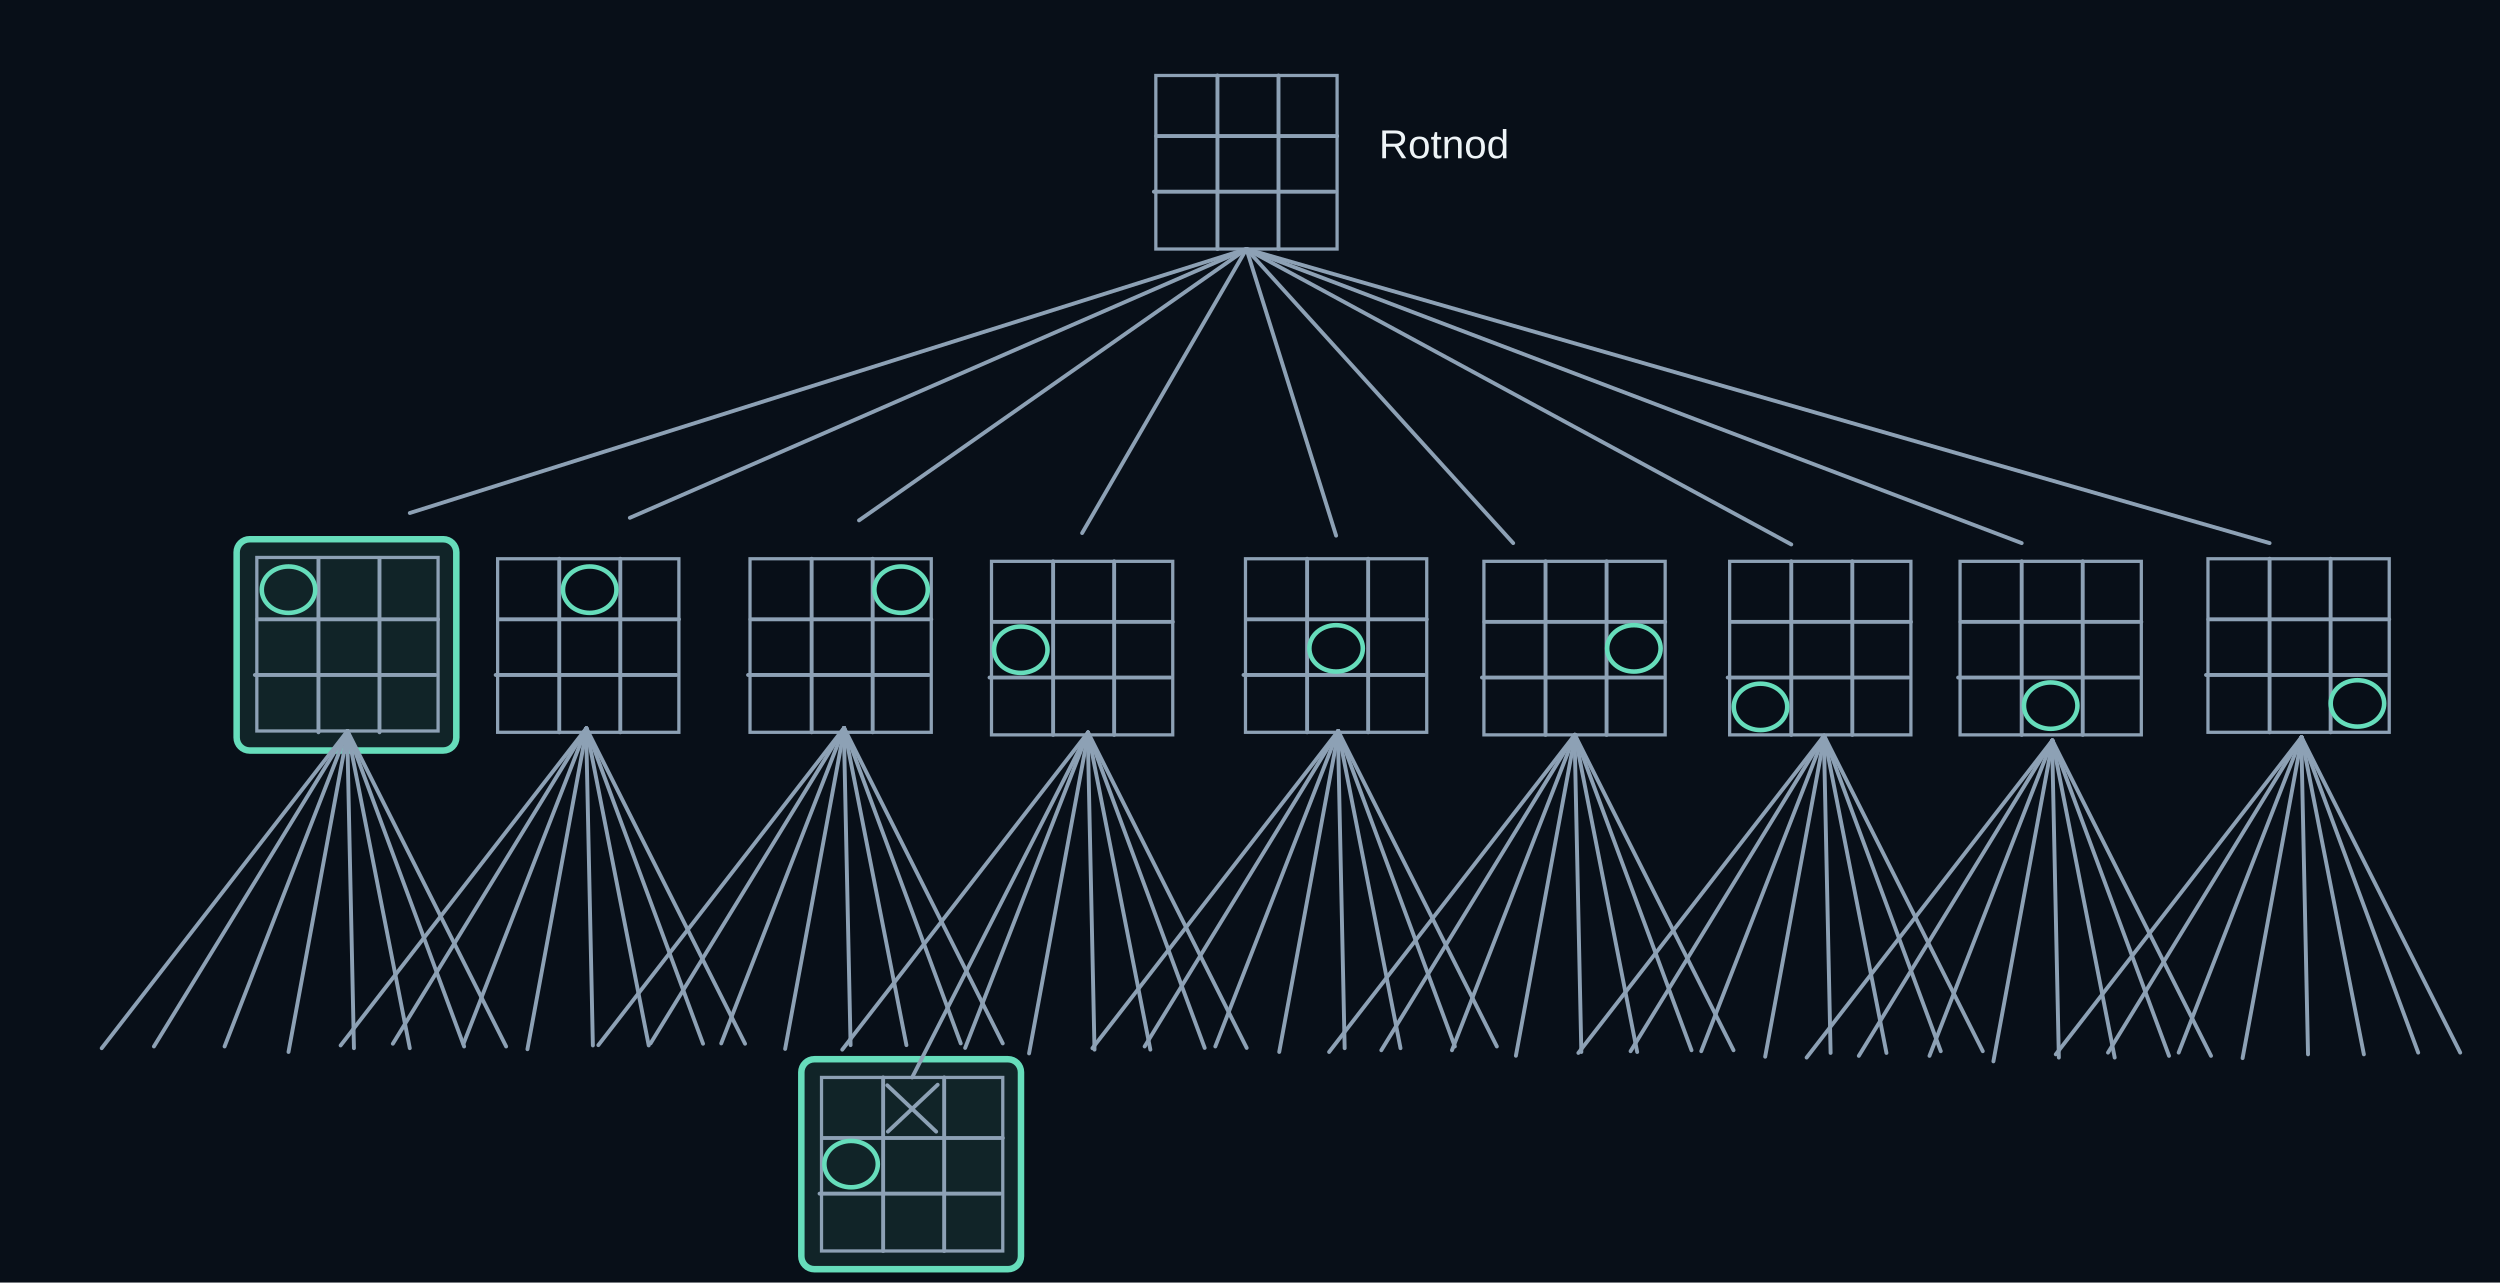
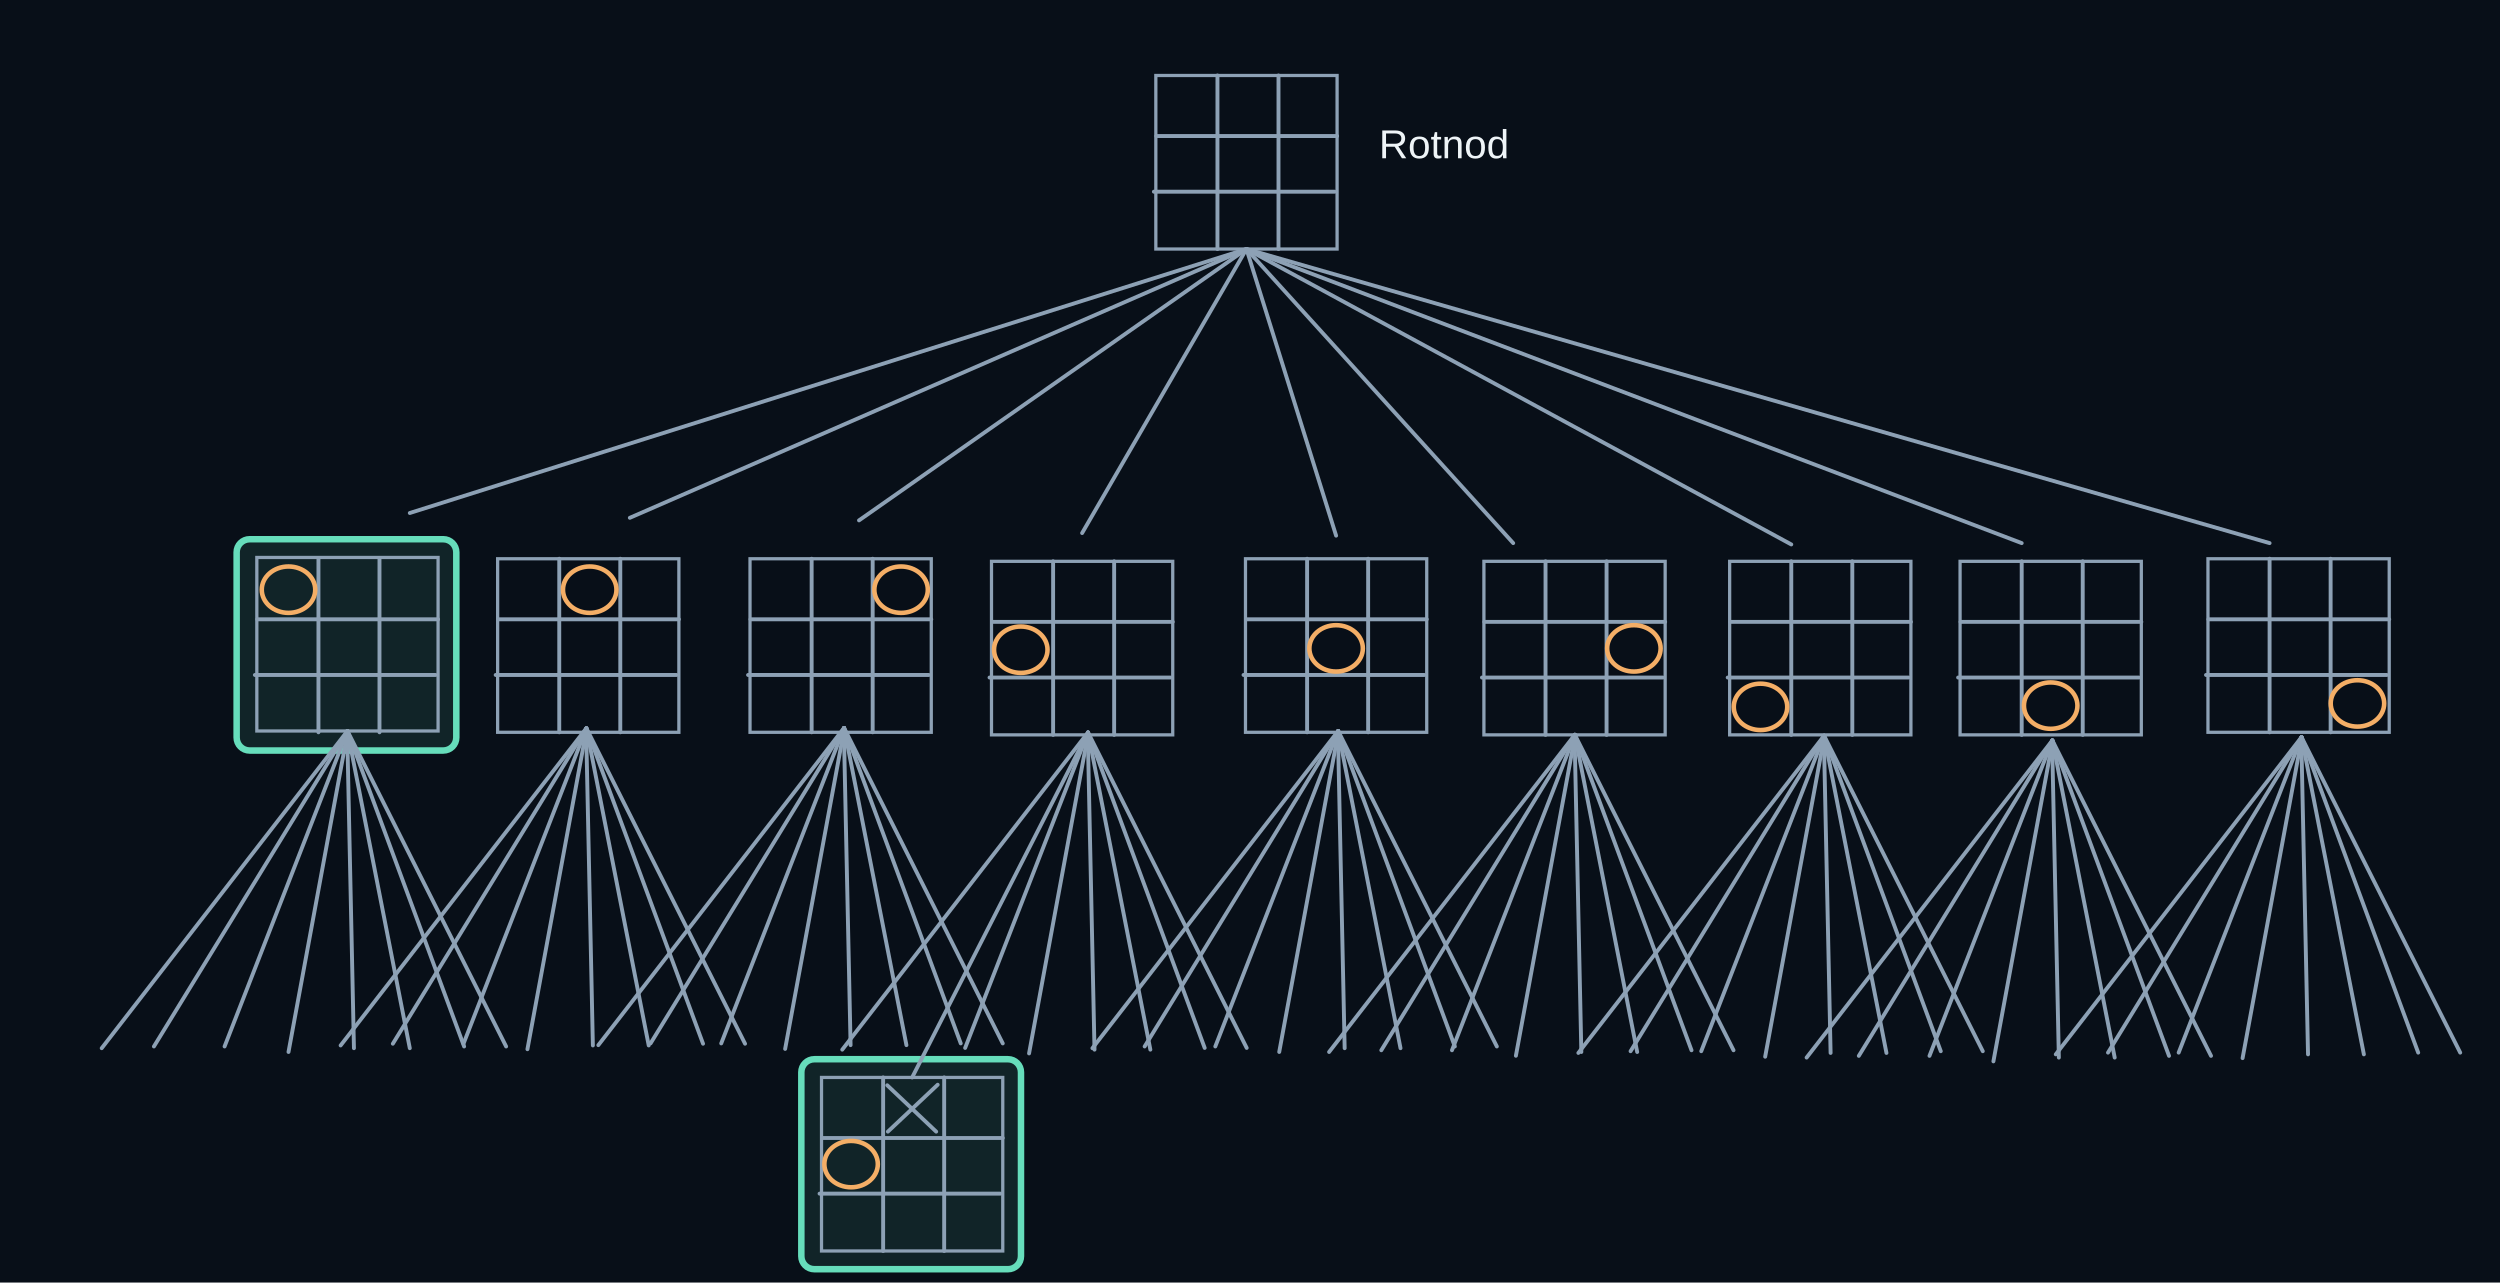
<svg xmlns="http://www.w3.org/2000/svg" viewBox="0 75 1920 985" role="img">
  <rect x="0" y="75" width="1920" height="985" fill="#080f18" />
  <rect x="181.74" y="489.13" width="168.70" height="162.27" rx="10" fill="#66ddbb" fill-opacity=".10" stroke="#66ddbb" stroke-width="5" data-focus-id="9" />
  <rect x="615.42" y="888.48" width="168.70" height="161.27" rx="10" fill="#66ddbb" fill-opacity=".10" stroke="#66ddbb" stroke-width="5" data-focus-id="153" />
  <g data-source-id="4" opacity="1">
    <rect x="887.683" y="132.975" width="139.2" height="133.275" rx="0" fill="none" stroke="#8da1b5" stroke-width="2.5" />
  </g>
  <g data-source-id="5" opacity="1">
    <line x1="935.008" y1="266.25" x2="935.008" y2="132.975" stroke="#8da1b5" stroke-width="3" stroke-linecap="round" />
  </g>
  <g data-source-id="6" opacity="1">
    <line x1="981.883" y1="266.25" x2="981.883" y2="132.975" stroke="#8da1b5" stroke-width="3" stroke-linecap="round" />
  </g>
  <g data-source-id="7" opacity="1">
    <line x1="1026.883" y1="179.475" x2="888.058" y2="179.475" stroke="#8da1b5" stroke-width="3" stroke-linecap="round" />
  </g>
  <g data-source-id="8" opacity="1">
    <line x1="1025.008" y1="222.225" x2="886.182" y2="222.225" stroke="#8da1b5" stroke-width="3" stroke-linecap="round" />
  </g>
  <g data-source-id="10" opacity="1">
    <rect x="197.245" y="503.127" width="139.2" height="133.275" rx="0" fill="none" stroke="#8da1b5" stroke-width="2.5" />
  </g>
  <g data-source-id="11" opacity="1">
    <line x1="244.57" y1="637.402" x2="244.57" y2="504.127" stroke="#8da1b5" stroke-width="3" stroke-linecap="round" />
  </g>
  <g data-source-id="12" opacity="1">
    <line x1="291.445" y1="637.402" x2="291.445" y2="504.127" stroke="#8da1b5" stroke-width="3" stroke-linecap="round" />
  </g>
  <g data-source-id="13" opacity="1">
    <line x1="336.445" y1="550.627" x2="197.62" y2="550.627" stroke="#8da1b5" stroke-width="3" stroke-linecap="round" />
  </g>
  <g data-source-id="14" opacity="1">
    <line x1="334.57" y1="593.377" x2="195.744" y2="593.377" stroke="#8da1b5" stroke-width="3" stroke-linecap="round" />
  </g>
  <g data-source-id="16" opacity="1">
    <rect x="382.182" y="504.127" width="139.2" height="133.275" rx="0" fill="none" stroke="#8da1b5" stroke-width="2.5" />
  </g>
  <g data-source-id="17" opacity="1">
    <line x1="429.507" y1="637.402" x2="429.507" y2="504.127" stroke="#8da1b5" stroke-width="3" stroke-linecap="round" />
  </g>
  <g data-source-id="18" opacity="1">
    <line x1="476.383" y1="637.402" x2="476.383" y2="504.127" stroke="#8da1b5" stroke-width="3" stroke-linecap="round" />
  </g>
  <g data-source-id="19" opacity="1">
    <line x1="521.382" y1="550.627" x2="382.557" y2="550.627" stroke="#8da1b5" stroke-width="3" stroke-linecap="round" />
  </g>
  <g data-source-id="20" opacity="1">
    <line x1="519.507" y1="593.377" x2="380.681" y2="593.377" stroke="#8da1b5" stroke-width="3" stroke-linecap="round" />
  </g>
  <g data-source-id="22" opacity="1">
    <rect x="576.013" y="504.127" width="139.2" height="133.275" rx="0" fill="none" stroke="#8da1b5" stroke-width="2.5" />
  </g>
  <g data-source-id="23" opacity="1">
    <line x1="623.337" y1="637.402" x2="623.337" y2="504.127" stroke="#8da1b5" stroke-width="3" stroke-linecap="round" />
  </g>
  <g data-source-id="24" opacity="1">
    <line x1="670.213" y1="637.402" x2="670.213" y2="504.127" stroke="#8da1b5" stroke-width="3" stroke-linecap="round" />
  </g>
  <g data-source-id="25" opacity="1">
    <line x1="715.213" y1="550.627" x2="576.387" y2="550.627" stroke="#8da1b5" stroke-width="3" stroke-linecap="round" />
  </g>
  <g data-source-id="26" opacity="1">
    <line x1="713.337" y1="593.377" x2="574.512" y2="593.377" stroke="#8da1b5" stroke-width="3" stroke-linecap="round" />
  </g>
  <g data-source-id="28" opacity="1">
    <rect x="761.467" y="506.102" width="139.2" height="133.275" rx="0" fill="none" stroke="#8da1b5" stroke-width="2.5" />
  </g>
  <g data-source-id="29" opacity="1">
    <line x1="808.791" y1="639.377" x2="808.791" y2="506.102" stroke="#8da1b5" stroke-width="3" stroke-linecap="round" />
  </g>
  <g data-source-id="30" opacity="1">
    <line x1="855.667" y1="639.377" x2="855.667" y2="506.102" stroke="#8da1b5" stroke-width="3" stroke-linecap="round" />
  </g>
  <g data-source-id="31" opacity="1">
    <line x1="900.667" y1="552.601" x2="761.841" y2="552.601" stroke="#8da1b5" stroke-width="3" stroke-linecap="round" />
  </g>
  <g data-source-id="32" opacity="1">
    <line x1="898.791" y1="595.351" x2="759.966" y2="595.351" stroke="#8da1b5" stroke-width="3" stroke-linecap="round" />
  </g>
  <g data-source-id="34" opacity="1">
    <rect x="956.533" y="504.127" width="139.2" height="133.275" rx="0" fill="none" stroke="#8da1b5" stroke-width="2.5" />
  </g>
  <g data-source-id="35" opacity="1">
    <line x1="1003.857" y1="637.402" x2="1003.857" y2="504.127" stroke="#8da1b5" stroke-width="3" stroke-linecap="round" />
  </g>
  <g data-source-id="36" opacity="1">
    <line x1="1050.733" y1="637.402" x2="1050.733" y2="504.127" stroke="#8da1b5" stroke-width="3" stroke-linecap="round" />
  </g>
  <g data-source-id="37" opacity="1">
    <line x1="1095.733" y1="550.627" x2="956.907" y2="550.627" stroke="#8da1b5" stroke-width="3" stroke-linecap="round" />
  </g>
  <g data-source-id="38" opacity="1">
    <line x1="1093.857" y1="593.377" x2="955.032" y2="593.377" stroke="#8da1b5" stroke-width="3" stroke-linecap="round" />
  </g>
  <g data-source-id="40" opacity="1">
    <rect x="1139.642" y="506.102" width="139.2" height="133.275" rx="0" fill="none" stroke="#8da1b5" stroke-width="2.5" />
  </g>
  <g data-source-id="41" opacity="1">
    <line x1="1186.967" y1="639.377" x2="1186.967" y2="506.102" stroke="#8da1b5" stroke-width="3" stroke-linecap="round" />
  </g>
  <g data-source-id="42" opacity="1">
    <line x1="1233.842" y1="639.377" x2="1233.842" y2="506.102" stroke="#8da1b5" stroke-width="3" stroke-linecap="round" />
  </g>
  <g data-source-id="43" opacity="1">
    <line x1="1278.842" y1="552.601" x2="1140.017" y2="552.601" stroke="#8da1b5" stroke-width="3" stroke-linecap="round" />
  </g>
  <g data-source-id="44" opacity="1">
    <line x1="1276.967" y1="595.351" x2="1138.141" y2="595.351" stroke="#8da1b5" stroke-width="3" stroke-linecap="round" />
  </g>
  <g data-source-id="46" opacity="1">
    <rect x="1328.374" y="506.102" width="139.2" height="133.275" rx="0" fill="none" stroke="#8da1b5" stroke-width="2.5" />
  </g>
  <g data-source-id="47" opacity="1">
    <line x1="1375.699" y1="639.377" x2="1375.699" y2="506.102" stroke="#8da1b5" stroke-width="3" stroke-linecap="round" />
  </g>
  <g data-source-id="48" opacity="1">
    <line x1="1422.574" y1="639.377" x2="1422.574" y2="506.102" stroke="#8da1b5" stroke-width="3" stroke-linecap="round" />
  </g>
  <g data-source-id="49" opacity="1">
    <line x1="1467.574" y1="552.601" x2="1328.749" y2="552.601" stroke="#8da1b5" stroke-width="3" stroke-linecap="round" />
  </g>
  <g data-source-id="50" opacity="1">
    <line x1="1465.699" y1="595.351" x2="1326.873" y2="595.351" stroke="#8da1b5" stroke-width="3" stroke-linecap="round" />
  </g>
  <g data-source-id="52" opacity="1">
    <rect x="1505.334" y="506.102" width="139.2" height="133.275" rx="0" fill="none" stroke="#8da1b5" stroke-width="2.5" />
  </g>
  <g data-source-id="53" opacity="1">
    <line x1="1552.658" y1="639.377" x2="1552.658" y2="506.102" stroke="#8da1b5" stroke-width="3" stroke-linecap="round" />
  </g>
  <g data-source-id="54" opacity="1">
    <line x1="1599.534" y1="639.377" x2="1599.534" y2="506.102" stroke="#8da1b5" stroke-width="3" stroke-linecap="round" />
  </g>
  <g data-source-id="55" opacity="1">
    <line x1="1644.534" y1="552.601" x2="1505.708" y2="552.601" stroke="#8da1b5" stroke-width="3" stroke-linecap="round" />
  </g>
  <g data-source-id="56" opacity="1">
    <line x1="1642.658" y1="595.351" x2="1503.833" y2="595.351" stroke="#8da1b5" stroke-width="3" stroke-linecap="round" />
  </g>
  <g data-source-id="58" opacity="1">
    <rect x="1695.716" y="504.127" width="139.2" height="133.275" rx="0" fill="none" stroke="#8da1b5" stroke-width="2.5" />
  </g>
  <g data-source-id="59" opacity="1">
    <line x1="1743.04" y1="637.402" x2="1743.04" y2="504.127" stroke="#8da1b5" stroke-width="3" stroke-linecap="round" />
  </g>
  <g data-source-id="60" opacity="1">
    <line x1="1789.916" y1="637.402" x2="1789.916" y2="504.127" stroke="#8da1b5" stroke-width="3" stroke-linecap="round" />
  </g>
  <g data-source-id="61" opacity="1">
    <line x1="1834.916" y1="550.626" x2="1696.09" y2="550.626" stroke="#8da1b5" stroke-width="3" stroke-linecap="round" />
  </g>
  <g data-source-id="62" opacity="1">
    <line x1="1833.04" y1="593.376" x2="1694.215" y2="593.376" stroke="#8da1b5" stroke-width="3" stroke-linecap="round" />
  </g>
  <g data-source-id="63" opacity="1">
    <line x1="957.283" y1="266.25" x2="314.72" y2="468.989" stroke="#8da1b5" stroke-width="3" stroke-linecap="round" />
  </g>
  <g data-source-id="64" opacity="1">
    <line x1="957.283" y1="266.25" x2="483.72" y2="472.675" stroke="#8da1b5" stroke-width="3" stroke-linecap="round" />
  </g>
  <g data-source-id="65" opacity="1">
    <line x1="957.283" y1="266.25" x2="659.72" y2="474.65" stroke="#8da1b5" stroke-width="3" stroke-linecap="round" />
  </g>
  <g data-source-id="66" opacity="1">
    <line x1="957.283" y1="266.25" x2="831.067" y2="484.395" stroke="#8da1b5" stroke-width="3" stroke-linecap="round" />
  </g>
  <g data-source-id="67" opacity="1">
    <line x1="957.283" y1="266.25" x2="1026.133" y2="486.377" stroke="#8da1b5" stroke-width="3" stroke-linecap="round" />
  </g>
  <g data-source-id="68" opacity="1">
    <line x1="957.283" y1="266.25" x2="1162.135" y2="492.105" stroke="#8da1b5" stroke-width="3" stroke-linecap="round" />
  </g>
  <g data-source-id="69" opacity="1">
    <line x1="957.283" y1="266.25" x2="1375.699" y2="493.127" stroke="#8da1b5" stroke-width="3" stroke-linecap="round" />
  </g>
  <g data-source-id="70" opacity="1">
    <line x1="957.283" y1="266.25" x2="1552.658" y2="492.105" stroke="#8da1b5" stroke-width="3" stroke-linecap="round" />
  </g>
  <g data-source-id="71" opacity="1">
    <line x1="957.283" y1="266.25" x2="1743.04" y2="492.105" stroke="#8da1b5" stroke-width="3" stroke-linecap="round" />
  </g>
  <g data-source-id="72" opacity="1">
-     <ellipse cx="221.57" cy="527.877" rx="20.535" ry="17.813" fill="none" stroke="#66ddbb" stroke-width="3.5" />
+     <ellipse cx="221.57" cy="527.877" rx="20.535" ry="17.813" fill="none" stroke="#f4ae66" stroke-width="3.5" />
  </g>
  <g data-source-id="73" opacity="1">
-     <ellipse cx="452.908" cy="527.877" rx="20.535" ry="17.813" fill="none" stroke="#66ddbb" stroke-width="3.5" />
+     <ellipse cx="452.908" cy="527.877" rx="20.535" ry="17.813" fill="none" stroke="#f4ae66" stroke-width="3.5" />
  </g>
  <g data-source-id="74" opacity="1">
-     <ellipse cx="692.03" cy="527.877" rx="20.535" ry="17.813" fill="none" stroke="#66ddbb" stroke-width="3.5" />
+     <ellipse cx="692.03" cy="527.877" rx="20.535" ry="17.813" fill="none" stroke="#f4ae66" stroke-width="3.5" />
  </g>
  <g data-source-id="75" opacity="1">
-     <ellipse cx="783.957" cy="573.976" rx="20.535" ry="17.813" fill="none" stroke="#66ddbb" stroke-width="3.5" />
+     <ellipse cx="783.957" cy="573.976" rx="20.535" ry="17.813" fill="none" stroke="#f4ae66" stroke-width="3.5" />
  </g>
  <g data-source-id="76" opacity="1">
-     <ellipse cx="1026.133" cy="572.947" rx="20.535" ry="17.813" fill="none" stroke="#66ddbb" stroke-width="3.5" />
+     <ellipse cx="1026.133" cy="572.947" rx="20.535" ry="17.813" fill="none" stroke="#f4ae66" stroke-width="3.5" />
  </g>
  <g data-source-id="77" opacity="1">
-     <ellipse cx="1254.827" cy="572.947" rx="20.535" ry="17.813" fill="none" stroke="#66ddbb" stroke-width="3.5" />
+     <ellipse cx="1254.827" cy="572.947" rx="20.535" ry="17.813" fill="none" stroke="#f4ae66" stroke-width="3.5" />
  </g>
  <g data-source-id="78" opacity="1">
-     <ellipse cx="1352.072" cy="617.874" rx="20.535" ry="17.813" fill="none" stroke="#66ddbb" stroke-width="3.5" />
+     <ellipse cx="1352.072" cy="617.874" rx="20.535" ry="17.813" fill="none" stroke="#f4ae66" stroke-width="3.5" />
  </g>
  <g data-source-id="79" opacity="1">
-     <ellipse cx="1574.934" cy="616.914" rx="20.535" ry="17.813" fill="none" stroke="#66ddbb" stroke-width="3.5" />
+     <ellipse cx="1574.934" cy="616.914" rx="20.535" ry="17.813" fill="none" stroke="#f4ae66" stroke-width="3.5" />
  </g>
  <g data-source-id="80" opacity="1">
-     <ellipse cx="1810.518" cy="615.224" rx="20.535" ry="17.813" fill="none" stroke="#66ddbb" stroke-width="3.5" />
+     <ellipse cx="1810.518" cy="615.224" rx="20.535" ry="17.813" fill="none" stroke="#f4ae66" stroke-width="3.5" />
  </g>
  <g data-source-id="81" opacity="1">
    <line x1="266.845" y1="636.402" x2="78.107" y2="880.01" stroke="#8da1b5" stroke-width="3" stroke-linecap="round" />
  </g>
  <g data-source-id="82" opacity="1">
    <line x1="266.845" y1="636.402" x2="172.476" y2="878.689" stroke="#8da1b5" stroke-width="3" stroke-linecap="round" />
  </g>
  <g data-source-id="83" opacity="1">
    <line x1="266.648" y1="637.303" x2="271.826" y2="880.01" stroke="#8da1b5" stroke-width="3" stroke-linecap="round" />
  </g>
  <g data-source-id="84" opacity="1">
    <line x1="266.295" y1="640.876" x2="221.57" y2="882.912" stroke="#8da1b5" stroke-width="3" stroke-linecap="round" />
  </g>
  <g data-source-id="85" opacity="1">
    <line x1="266.845" y1="636.402" x2="314.72" y2="880.01" stroke="#8da1b5" stroke-width="3" stroke-linecap="round" />
  </g>
  <g data-source-id="86" opacity="1">
    <line x1="266.845" y1="636.402" x2="356.443" y2="878.689" stroke="#8da1b5" stroke-width="3" stroke-linecap="round" />
  </g>
  <g data-source-id="87" opacity="1">
    <line x1="266.845" y1="636.402" x2="388.705" y2="878.689" stroke="#8da1b5" stroke-width="3" stroke-linecap="round" />
  </g>
  <g data-source-id="88" opacity="1">
    <line x1="266.845" y1="636.402" x2="118.205" y2="878.689" stroke="#8da1b5" stroke-width="3" stroke-linecap="round" />
  </g>
  <g data-source-id="89" opacity="1">
    <line x1="450.34" y1="634.29" x2="261.602" y2="877.898" stroke="#8da1b5" stroke-width="3" stroke-linecap="round" />
  </g>
  <g data-source-id="90" opacity="1">
    <line x1="450.34" y1="634.29" x2="355.971" y2="876.577" stroke="#8da1b5" stroke-width="3" stroke-linecap="round" />
  </g>
  <g data-source-id="91" opacity="1">
    <line x1="450.143" y1="635.191" x2="455.321" y2="877.898" stroke="#8da1b5" stroke-width="3" stroke-linecap="round" />
  </g>
  <g data-source-id="92" opacity="1">
    <line x1="449.79" y1="638.764" x2="405.065" y2="880.8" stroke="#8da1b5" stroke-width="3" stroke-linecap="round" />
  </g>
  <g data-source-id="93" opacity="1">
    <line x1="450.34" y1="634.29" x2="498.215" y2="877.898" stroke="#8da1b5" stroke-width="3" stroke-linecap="round" />
  </g>
  <g data-source-id="94" opacity="1">
    <line x1="450.34" y1="634.29" x2="539.938" y2="876.577" stroke="#8da1b5" stroke-width="3" stroke-linecap="round" />
  </g>
  <g data-source-id="95" opacity="1">
    <line x1="450.34" y1="634.29" x2="572.2" y2="876.577" stroke="#8da1b5" stroke-width="3" stroke-linecap="round" />
  </g>
  <g data-source-id="96" opacity="1">
    <line x1="450.34" y1="634.29" x2="301.7" y2="876.577" stroke="#8da1b5" stroke-width="3" stroke-linecap="round" />
  </g>
  <g data-source-id="97" opacity="1">
    <line x1="648.263" y1="634.057" x2="459.525" y2="877.664" stroke="#8da1b5" stroke-width="3" stroke-linecap="round" />
  </g>
  <g data-source-id="98" opacity="1">
    <line x1="648.263" y1="634.057" x2="553.894" y2="876.343" stroke="#8da1b5" stroke-width="3" stroke-linecap="round" />
  </g>
  <g data-source-id="99" opacity="1">
    <line x1="648.065" y1="634.958" x2="653.243" y2="877.664" stroke="#8da1b5" stroke-width="3" stroke-linecap="round" />
  </g>
  <g data-source-id="100" opacity="1">
    <line x1="647.713" y1="638.531" x2="602.988" y2="880.567" stroke="#8da1b5" stroke-width="3" stroke-linecap="round" />
  </g>
  <g data-source-id="101" opacity="1">
    <line x1="648.263" y1="634.057" x2="696.138" y2="877.664" stroke="#8da1b5" stroke-width="3" stroke-linecap="round" />
  </g>
  <g data-source-id="102" opacity="1">
    <line x1="648.263" y1="634.057" x2="737.86" y2="876.343" stroke="#8da1b5" stroke-width="3" stroke-linecap="round" />
  </g>
  <g data-source-id="103" opacity="1">
    <line x1="648.263" y1="634.057" x2="770.123" y2="876.343" stroke="#8da1b5" stroke-width="3" stroke-linecap="round" />
  </g>
  <g data-source-id="104" opacity="1">
    <line x1="648.263" y1="634.057" x2="499.623" y2="876.343" stroke="#8da1b5" stroke-width="3" stroke-linecap="round" />
  </g>
  <g data-source-id="105" opacity="1">
    <line x1="835.596" y1="637.52" x2="646.858" y2="881.127" stroke="#8da1b5" stroke-width="3" stroke-linecap="round" />
  </g>
  <g data-source-id="106" opacity="1">
    <line x1="835.596" y1="637.52" x2="741.227" y2="879.806" stroke="#8da1b5" stroke-width="3" stroke-linecap="round" />
  </g>
  <g data-source-id="107" opacity="1">
    <line x1="835.399" y1="638.421" x2="840.577" y2="881.127" stroke="#8da1b5" stroke-width="3" stroke-linecap="round" />
  </g>
  <g data-source-id="108" opacity="1">
    <line x1="835.046" y1="641.994" x2="790.321" y2="884.03" stroke="#8da1b5" stroke-width="3" stroke-linecap="round" />
  </g>
  <g data-source-id="109" opacity="1">
    <line x1="835.596" y1="637.52" x2="883.471" y2="881.127" stroke="#8da1b5" stroke-width="3" stroke-linecap="round" />
  </g>
  <g data-source-id="110" opacity="1">
    <line x1="835.596" y1="637.52" x2="925.194" y2="879.806" stroke="#8da1b5" stroke-width="3" stroke-linecap="round" />
  </g>
  <g data-source-id="111" opacity="1">
    <line x1="835.596" y1="637.52" x2="957.456" y2="879.806" stroke="#8da1b5" stroke-width="3" stroke-linecap="round" />
  </g>
  <g data-source-id="112" opacity="1">
    <line x1="835.596" y1="637.52" x2="700.523" y2="902.475" stroke="#8da1b5" stroke-width="3" stroke-linecap="round" />
  </g>
  <g data-source-id="113" opacity="1">
    <line x1="1027.716" y1="636.402" x2="838.978" y2="880.01" stroke="#8da1b5" stroke-width="3" stroke-linecap="round" />
  </g>
  <g data-source-id="114" opacity="1">
    <line x1="1027.716" y1="636.402" x2="933.347" y2="878.689" stroke="#8da1b5" stroke-width="3" stroke-linecap="round" />
  </g>
  <g data-source-id="115" opacity="1">
    <line x1="1027.519" y1="637.303" x2="1032.697" y2="880.01" stroke="#8da1b5" stroke-width="3" stroke-linecap="round" />
  </g>
  <g data-source-id="116" opacity="1">
    <line x1="1027.167" y1="640.876" x2="982.442" y2="882.912" stroke="#8da1b5" stroke-width="3" stroke-linecap="round" />
  </g>
  <g data-source-id="117" opacity="1">
    <line x1="1027.716" y1="636.402" x2="1075.591" y2="880.01" stroke="#8da1b5" stroke-width="3" stroke-linecap="round" />
  </g>
  <g data-source-id="118" opacity="1">
    <line x1="1027.716" y1="636.402" x2="1117.314" y2="878.689" stroke="#8da1b5" stroke-width="3" stroke-linecap="round" />
  </g>
  <g data-source-id="119" opacity="1">
    <line x1="1027.716" y1="636.402" x2="1149.576" y2="878.689" stroke="#8da1b5" stroke-width="3" stroke-linecap="round" />
  </g>
  <g data-source-id="120" opacity="1">
    <line x1="1027.716" y1="636.402" x2="879.077" y2="878.689" stroke="#8da1b5" stroke-width="3" stroke-linecap="round" />
  </g>
  <g data-source-id="121" opacity="1">
    <line x1="1209.481" y1="639.318" x2="1020.743" y2="882.926" stroke="#8da1b5" stroke-width="3" stroke-linecap="round" />
  </g>
  <g data-source-id="122" opacity="1">
    <line x1="1209.481" y1="639.318" x2="1115.112" y2="881.605" stroke="#8da1b5" stroke-width="3" stroke-linecap="round" />
  </g>
  <g data-source-id="123" opacity="1">
    <line x1="1209.283" y1="640.219" x2="1214.461" y2="882.926" stroke="#8da1b5" stroke-width="3" stroke-linecap="round" />
  </g>
  <g data-source-id="124" opacity="1">
    <line x1="1208.931" y1="643.792" x2="1164.206" y2="885.829" stroke="#8da1b5" stroke-width="3" stroke-linecap="round" />
  </g>
  <g data-source-id="125" opacity="1">
    <line x1="1209.481" y1="639.318" x2="1257.356" y2="882.926" stroke="#8da1b5" stroke-width="3" stroke-linecap="round" />
  </g>
  <g data-source-id="126" opacity="1">
    <line x1="1209.481" y1="639.318" x2="1299.079" y2="881.605" stroke="#8da1b5" stroke-width="3" stroke-linecap="round" />
  </g>
  <g data-source-id="127" opacity="1">
    <line x1="1209.481" y1="639.318" x2="1331.341" y2="881.605" stroke="#8da1b5" stroke-width="3" stroke-linecap="round" />
  </g>
  <g data-source-id="128" opacity="1">
    <line x1="1209.481" y1="639.318" x2="1060.841" y2="881.605" stroke="#8da1b5" stroke-width="3" stroke-linecap="round" />
  </g>
  <g data-source-id="129" opacity="1">
    <line x1="1400.919" y1="640.047" x2="1212.181" y2="883.654" stroke="#8da1b5" stroke-width="3" stroke-linecap="round" />
  </g>
  <g data-source-id="130" opacity="1">
    <line x1="1400.919" y1="640.047" x2="1306.55" y2="882.333" stroke="#8da1b5" stroke-width="3" stroke-linecap="round" />
  </g>
  <g data-source-id="131" opacity="1">
    <line x1="1400.722" y1="640.948" x2="1405.9" y2="883.654" stroke="#8da1b5" stroke-width="3" stroke-linecap="round" />
  </g>
  <g data-source-id="132" opacity="1">
    <line x1="1400.37" y1="644.521" x2="1355.645" y2="886.557" stroke="#8da1b5" stroke-width="3" stroke-linecap="round" />
  </g>
  <g data-source-id="133" opacity="1">
    <line x1="1400.919" y1="640.047" x2="1448.794" y2="883.654" stroke="#8da1b5" stroke-width="3" stroke-linecap="round" />
  </g>
  <g data-source-id="134" opacity="1">
    <line x1="1400.919" y1="640.047" x2="1490.517" y2="882.333" stroke="#8da1b5" stroke-width="3" stroke-linecap="round" />
  </g>
  <g data-source-id="135" opacity="1">
    <line x1="1400.919" y1="640.047" x2="1522.779" y2="882.333" stroke="#8da1b5" stroke-width="3" stroke-linecap="round" />
  </g>
  <g data-source-id="136" opacity="1">
    <line x1="1400.919" y1="640.047" x2="1252.28" y2="882.333" stroke="#8da1b5" stroke-width="3" stroke-linecap="round" />
  </g>
  <g data-source-id="137" opacity="1">
    <line x1="1576.211" y1="643.62" x2="1387.473" y2="887.227" stroke="#8da1b5" stroke-width="3" stroke-linecap="round" />
  </g>
  <g data-source-id="138" opacity="1">
    <line x1="1576.211" y1="643.62" x2="1481.842" y2="885.906" stroke="#8da1b5" stroke-width="3" stroke-linecap="round" />
  </g>
  <g data-source-id="139" opacity="1">
    <line x1="1576.014" y1="644.521" x2="1581.191" y2="887.227" stroke="#8da1b5" stroke-width="3" stroke-linecap="round" />
  </g>
  <g data-source-id="140" opacity="1">
    <line x1="1575.661" y1="648.094" x2="1530.936" y2="890.13" stroke="#8da1b5" stroke-width="3" stroke-linecap="round" />
  </g>
  <g data-source-id="141" opacity="1">
    <line x1="1576.211" y1="643.62" x2="1624.086" y2="887.227" stroke="#8da1b5" stroke-width="3" stroke-linecap="round" />
  </g>
  <g data-source-id="142" opacity="1">
    <line x1="1576.211" y1="643.62" x2="1665.809" y2="885.906" stroke="#8da1b5" stroke-width="3" stroke-linecap="round" />
  </g>
  <g data-source-id="143" opacity="1">
    <line x1="1576.211" y1="643.62" x2="1698.071" y2="885.906" stroke="#8da1b5" stroke-width="3" stroke-linecap="round" />
  </g>
  <g data-source-id="144" opacity="1">
    <line x1="1576.211" y1="643.62" x2="1427.571" y2="885.906" stroke="#8da1b5" stroke-width="3" stroke-linecap="round" />
  </g>
  <g data-source-id="145" opacity="1">
    <line x1="1767.581" y1="641.134" x2="1578.843" y2="884.741" stroke="#8da1b5" stroke-width="3" stroke-linecap="round" />
  </g>
  <g data-source-id="146" opacity="1">
    <line x1="1767.581" y1="641.134" x2="1673.212" y2="883.42" stroke="#8da1b5" stroke-width="3" stroke-linecap="round" />
  </g>
  <g data-source-id="147" opacity="1">
    <line x1="1767.383" y1="642.034" x2="1772.561" y2="884.741" stroke="#8da1b5" stroke-width="3" stroke-linecap="round" />
  </g>
  <g data-source-id="148" opacity="1">
    <line x1="1767.031" y1="645.608" x2="1722.306" y2="887.644" stroke="#8da1b5" stroke-width="3" stroke-linecap="round" />
  </g>
  <g data-source-id="149" opacity="1">
    <line x1="1767.581" y1="641.134" x2="1815.456" y2="884.741" stroke="#8da1b5" stroke-width="3" stroke-linecap="round" />
  </g>
  <g data-source-id="150" opacity="1">
    <line x1="1767.581" y1="641.134" x2="1857.178" y2="883.42" stroke="#8da1b5" stroke-width="3" stroke-linecap="round" />
  </g>
  <g data-source-id="151" opacity="1">
    <line x1="1767.581" y1="641.134" x2="1889.44" y2="883.42" stroke="#8da1b5" stroke-width="3" stroke-linecap="round" />
  </g>
  <g data-source-id="152" opacity="1">
    <line x1="1767.581" y1="641.134" x2="1618.941" y2="883.42" stroke="#8da1b5" stroke-width="3" stroke-linecap="round" />
  </g>
  <g data-source-id="154" opacity="1">
    <rect x="630.923" y="902.475" width="139.2" height="133.275" rx="0" fill="none" stroke="#8da1b5" stroke-width="2.5" />
  </g>
  <g data-source-id="155" opacity="1">
    <line x1="678.247" y1="1035.75" x2="678.247" y2="902.475" stroke="#8da1b5" stroke-width="3" stroke-linecap="round" />
  </g>
  <g data-source-id="156" opacity="1">
    <line x1="725.123" y1="1035.75" x2="725.123" y2="902.475" stroke="#8da1b5" stroke-width="3" stroke-linecap="round" />
  </g>
  <g data-source-id="157" opacity="1">
    <line x1="770.123" y1="948.975" x2="631.297" y2="948.975" stroke="#8da1b5" stroke-width="3" stroke-linecap="round" />
  </g>
  <g data-source-id="158" opacity="1">
    <line x1="768.247" y1="991.725" x2="629.422" y2="991.725" stroke="#8da1b5" stroke-width="3" stroke-linecap="round" />
  </g>
  <g data-source-id="159" opacity="1">
-     <ellipse cx="653.643" cy="969.029" rx="20.535" ry="17.813" fill="none" stroke="#66ddbb" stroke-width="3.5" />
+     <ellipse cx="653.643" cy="969.029" rx="20.535" ry="17.813" fill="none" stroke="#f4ae66" stroke-width="3.5" />
  </g>
  <g data-source-id="160" opacity="1">
    <line x1="681.883" y1="944.091" x2="720.138" y2="908.07" stroke="#8da1b5" stroke-width="3" stroke-linecap="round" />
  </g>
  <g data-source-id="161" opacity="1">
    <line x1="718.987" y1="944.091" x2="681.399" y2="908.496" stroke="#8da1b5" stroke-width="3" stroke-linecap="round" />
  </g>
  <g data-source-id="162" opacity="1">
    <text x="1059.03" y="196.53" font-family="Arial,sans-serif" font-size="31" fill="#eef4f7" text-anchor="start">Rotnod</text>
  </g>
</svg>
